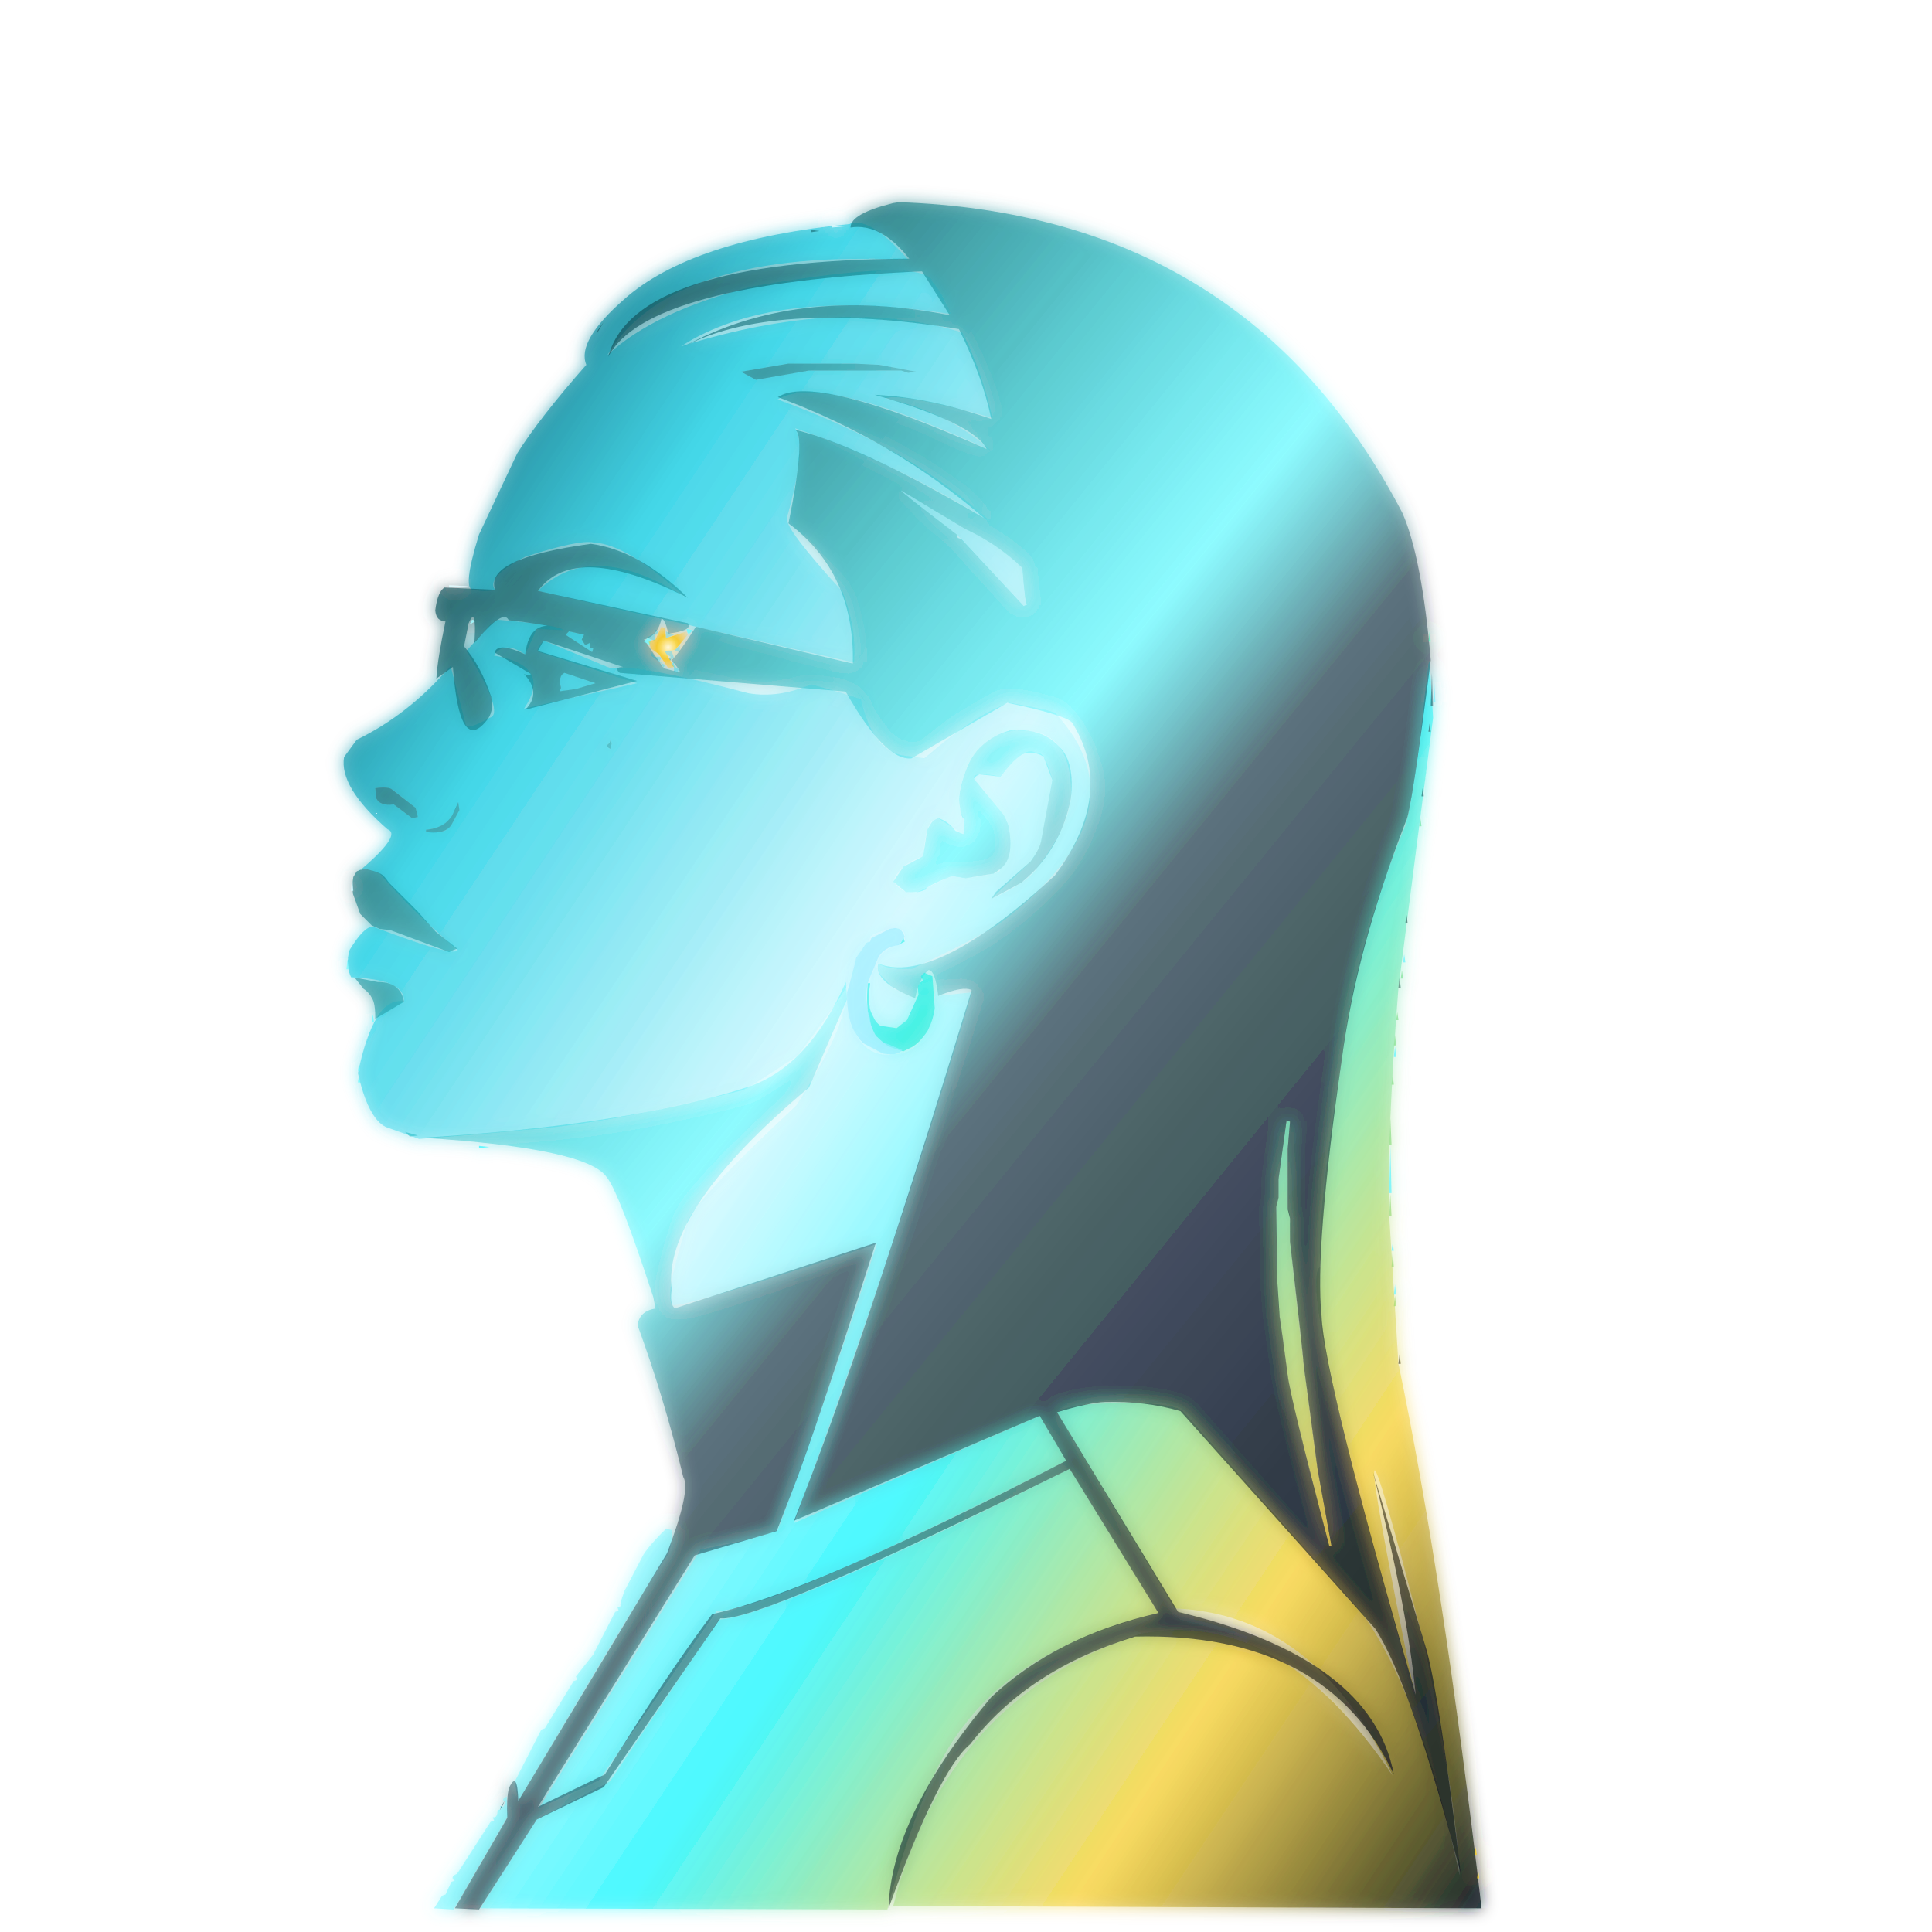
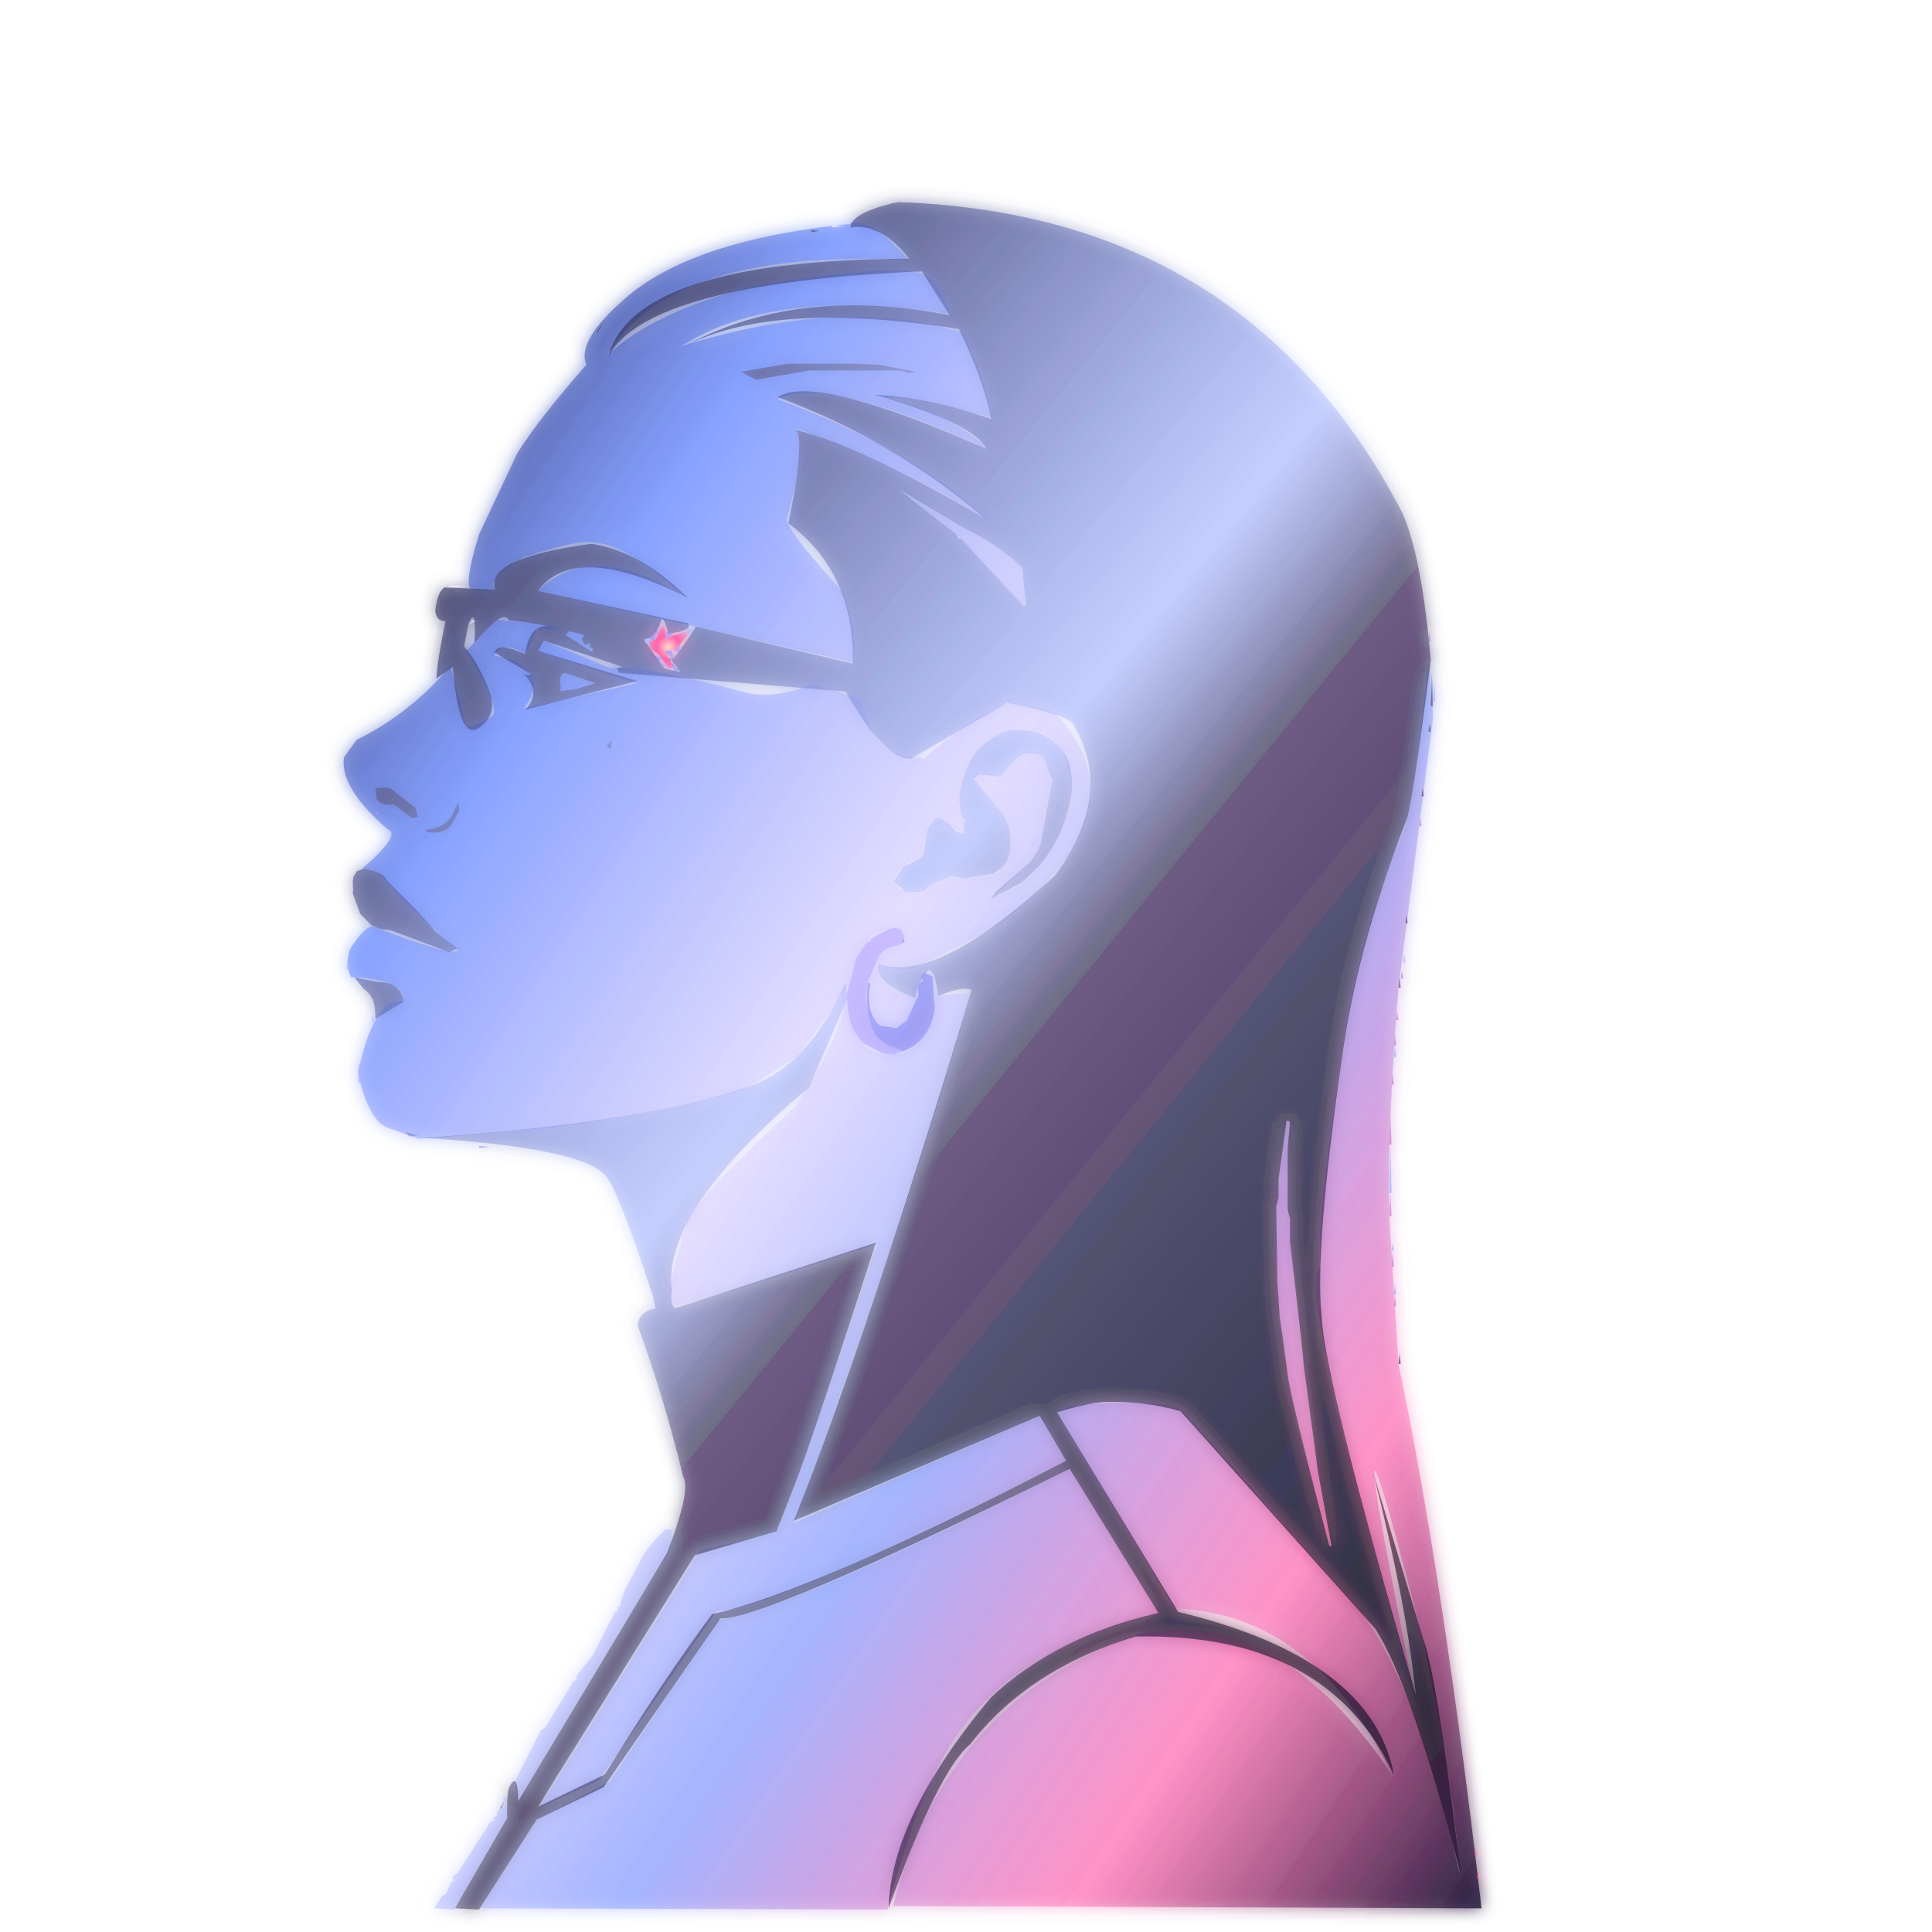
<svg xmlns="http://www.w3.org/2000/svg" version="1.1" width="2529px" height="2529px" viewBox="-654 0 2529 2529">
  <defs>
    <linearGradient id="gradMain" x1="0%" y1="0%" x2="100%" y2="100%">
-       <stop offset="0%" stop-color="#04111f" stop-opacity="0.88" />
-       <stop offset="22%" stop-color="#00c8e0" stop-opacity="0.55" />
-       <stop offset="45%" stop-color="#bdf6ff" stop-opacity="0.42" />
-       <stop offset="62%" stop-color="#00f5ff" stop-opacity="0.5" />
-       <stop offset="82%" stop-color="#f5c400" stop-opacity="0.42" />
-       <stop offset="100%" stop-color="#06141f" stop-opacity="0.85" />
+       <stop offset="0%" stop-color="#120a28" stop-opacity="0.88" />
+       <stop offset="22%" stop-color="#5B7FFF" stop-opacity="0.55" />
+       <stop offset="45%" stop-color="#D4C8FF" stop-opacity="0.42" />
+       <stop offset="62%" stop-color="#7B93FF" stop-opacity="0.5" />
+       <stop offset="82%" stop-color="#FF4FA3" stop-opacity="0.42" />
+       <stop offset="100%" stop-color="#150c2e" stop-opacity="0.85" />
    </linearGradient>
    <linearGradient id="gradDark" x1="10%" y1="0%" x2="90%" y2="100%">
-       <stop offset="0%" stop-color="#010810" stop-opacity="0.82" />
-       <stop offset="45%" stop-color="#00f5ff" stop-opacity="0.28" />
-       <stop offset="55%" stop-color="#062230" stop-opacity="0.45" />
-       <stop offset="100%" stop-color="#010810" stop-opacity="0.78" />
+       <stop offset="0%" stop-color="#0d0620" stop-opacity="0.82" />
+       <stop offset="45%" stop-color="#7B93FF" stop-opacity="0.28" />
+       <stop offset="55%" stop-color="#1c1040" stop-opacity="0.45" />
+       <stop offset="100%" stop-color="#0d0620" stop-opacity="0.78" />
    </linearGradient>
    <linearGradient id="gradMetal" x1="0%" y1="0%" x2="100%" y2="100%">
-       <stop offset="0%" stop-color="#e8feff" stop-opacity="0.9" />
-       <stop offset="40%" stop-color="#00f5ff" stop-opacity="0.7" />
-       <stop offset="100%" stop-color="#f5c400" stop-opacity="0.65" />
+       <stop offset="0%" stop-color="#F0EAFF" stop-opacity="0.9" />
+       <stop offset="40%" stop-color="#7B93FF" stop-opacity="0.7" />
+       <stop offset="100%" stop-color="#FF4FA3" stop-opacity="0.65" />
    </linearGradient>
    <linearGradient id="gradMetalLight" x1="0%" y1="0%" x2="100%" y2="100%">
      <stop offset="0%" stop-color="#ffffff" stop-opacity="0.95" />
-       <stop offset="60%" stop-color="#9beeff" stop-opacity="0.7" />
-       <stop offset="100%" stop-color="#00f5ff" stop-opacity="0.55" />
+       <stop offset="60%" stop-color="#B8A8FF" stop-opacity="0.7" />
+       <stop offset="100%" stop-color="#7B93FF" stop-opacity="0.55" />
    </linearGradient>
    <radialGradient id="gradSpark" cx="50%" cy="50%" r="60%">
-       <stop offset="0%" stop-color="#fff7d8" stop-opacity="1" />
-       <stop offset="50%" stop-color="#f5c400" stop-opacity="0.9" />
-       <stop offset="100%" stop-color="#f5c400" stop-opacity="0.2" />
+       <stop offset="0%" stop-color="#FFD9C4" stop-opacity="1" />
+       <stop offset="50%" stop-color="#FF4FA3" stop-opacity="0.9" />
+       <stop offset="100%" stop-color="#FF4FA3" stop-opacity="0.2" />
    </radialGradient>
    <filter id="neonBloom" x="-40%" y="-40%" width="180%" height="180%">
      <feGaussianBlur in="SourceGraphic" stdDeviation="10" result="blur1" />
      <feMerge>
        <feMergeNode in="blur1" />
        <feMergeNode in="SourceGraphic" />
      </feMerge>
    </filter>
  </defs>
  <g id="layer1" filter="url(#neonBloom)" opacity="0.92">
    <g style="fill:url(#gradMain); stroke-linejoin: miter">
      <path d="M377.775,476.05L465.359,476.053L497.07,477.56L545.392,486.62L534.822,488.131L525.762,485.11L404.956,485.11L335.493,497.191L315.862,486.62L377.775,476.05 M459.318,291.822L458.842,293.191Q251.167,313.788,163.345,391.486Q100.468,446.365,113.513,477.56Q52.093,547.316,23.132,593.332L-26.924,699.54Q-50.018,774.313,-33.457,771.845Q-19.543,775.615,-5.783,772.024Q-19.019,756.513,33.477,728.733Q104.621,705.922,123.263,710.143Q167.689,712.528,241.869,781.084Q120.63,704.644,50.09,773.534L463.849,867.158Q467.746,823.915,448.966,774.604Q370.115,688.435,376.265,676.889Q402.396,584.819,386.835,560.614Q517.356,605.077,642.037,682.93Q542.919,588.604,364.184,522.862Q421.073,487.786,642.037,589.305Q588.443,539.933,504.621,521.352Q531.047,514.557,645.057,547.023Q631.292,485.493,605.795,435.278Q448.748,386.956,237.338,453.399Q359.654,374.875,590.694,411.117Q580.566,384.772,566.932,369.126Q556.13,336.3,333.25,374.557Q201.73,407.255,140.694,465.48Q223.63,324.926,534.822,340.144Q488.01,285.781,459.318,291.822 M1087.508,518.332Q1099.588,536.453,1087.508,518.332 M525.762,642.158L608.816,691.99Q652.195,712.208,684.319,743.332Q688.01,790.76,690.36,791.655L685.829,793.165L598.245,699.54Q521.138,640.61,525.762,642.158 M145.224,968.333L146.734,972.863L145.224,980.413Q141.533,978.735,140.824,977.058Q140.47,976.219,140.862,975.38L141.44,974.541Q142.204,973.702,143.714,972.863L145.224,968.333 M-152.75,1030.737L-150.47,1030.805Q-142.649,1031.597,-139.665,1034.094L-109.978,1057.427L-106.957,1069.508L-114.508,1071.018L-138.669,1052.897Q-153.461,1054.899,-159.133,1048.528Q-160.18,1047.487,-161.32,1045.346L-162.83,1031.756Q-159.519,1030.974,-152.75,1030.737 M-54.105,1049.877L-52.595,1060.447L-63.325,1080.42Q-64.197,1081.918,-68.801,1085.516Q-73.811,1090.986,-96.387,1089.138L-96.387,1086.118Q-76.872,1083.486,-69.877,1076.387Q-62.308,1071.54,-54.105,1049.877 M677.124,955.948L687.125,956.344Q750.067,957.863,748.19,1044.124Q742.354,1087.222,704.078,1135.239Q691.805,1155.182,643.547,1176.722L694.957,1127.796Q702.138,1119.84,708.565,1102.478L723.581,1021.185Q713.072,981.418,702.315,985.955Q687.168,974.734,655.628,1016.655Q618.724,1009.188,620.71,1019.507L659.682,1066.756Q662.869,1072.287,666.046,1081.069Q674.645,1124.671,654.08,1138.262Q660.932,1143.1,610.326,1149.541L592.205,1146.521L547.555,1167.623Q532.231,1174.477,515.191,1154.071Q522.741,1131.42,554.453,1120.85Q557.944,1076.106,568.275,1074.095L574.084,1071.017L607.305,1092.158L608.815,1072.527Q600.861,1063.778,601.706,1046.229Q603.799,1024.357,612.558,1003.778Q631.169,960.168,677.124,955.948 M-2.763,811.285L-11.823,817.326L-43.535,852.057Q7.808,935.111,-13.333,939.641Q-39.508,955.078,-44.206,949.037L-64.172,871.736Q-118.535,935.087,-186.991,968.333L-203.602,990.984Q-210.188,1030.257,-146.734,1085.496Q-127.086,1092.47,-183.971,1140.481Q-182.275,1133.378,-156.79,1143.501Q-119.326,1188.05,-54.84,1243.748Q-59.635,1253.302,-165.85,1212.964Q-177.488,1212.684,-196.231,1243.322Q-202.31,1263.241,-194.381,1279.246Q-123.649,1281.753,-125.078,1311.119Q-164.34,1303.568,-185.481,1404.743Q-172.058,1463.803,-149.09,1475.138L-105.447,1490.817Q-20.38,1484.273,31.13,1479.072Q133.015,1472.833,316.715,1427.503Q320.759,1427.785,389.855,1382.092Q474.92,1273.122,485.498,1225.534Q503.946,1213.65,527.528,1218.124Q531.311,1220.838,530.292,1232.595Q499.196,1243.24,494.05,1259.776Q505.501,1269.667,539.688,1268.166Q631.892,1225.34,659.762,1205.105Q845.489,1061.275,727.826,933.868Q723.338,930.003,667.708,920.01Q624.528,933.709,555.963,992.494L531.802,989.474Q488.696,984.879,472.909,915.48L445.728,906.42L407.976,895.85Q364.507,914.2,325.786,907.47Q178.173,868.249,145.224,874.708L57.64,838.467Q46.902,850.547,50.481,853.083L179.956,894.339L31.969,927.561Q69.721,871.688,-7.293,858.098Q5.543,837.712,33.479,856.588L48.58,823.366L83.311,824.876Q78.175,818.099,-2.763,811.285 M202.607,823.366L204.266,824.205Q206.87,825.51,207.174,827.561Q206.779,829.611,204.117,830.916L202.607,838.467L193.546,835.447L189.016,836.957L204.117,827.896L202.607,823.366 M90.862,826.386L110.493,830.917L107.472,836.957L112.003,844.507L118.043,841.487L118.043,847.527L122.573,849.037L121.063,853.568L86.331,830.917L90.862,826.386 M217.707,826.386L228.278,830.916L217.707,835.447L217.707,826.386 M247.909,829.406Q229.788,853.567,247.909,829.406 M211.667,835.447Q199.587,853.567,211.667,835.447 M235.828,844.507L235.828,853.567L228.278,852.057L235.828,844.507 M217.707,850.547L225.258,852.057L228.278,861.118L222.238,864.138L223.748,859.608L216.197,855.078L217.707,850.547 M199.587,853.568L202.607,859.608L208.647,859.611L213.177,861.118Q210.192,862.684,210.045,865.145Q210.19,867.55,216.197,870.178L214.687,874.708L211.667,868.668L198.077,858.098L199.587,853.568 M229.788,865.648L228.9,866.822Q226.041,871.521,234.318,876.218L232.808,880.749L228.278,879.239L228.278,873.198Q225.258,871.521,225.221,869.843Q225.286,868.585,226.843,867.326Q227.62,866.673,229.788,865.648 M1217.374,865.648L1215.677,869.321Q1197.882,1040.158,1185.445,1081.595Q1119.328,1238.632,1101.098,1395.682Q1068.856,1597.5,1074.607,1658.118Q1041.861,1675.203,1197.743,2217.164Q1085.998,1667.494,1209.823,2150.717Q1251.854,2352.61,1256.636,2454.242Q1204.958,2215.986,1127.031,2108.976L894.385,1847.3Q874.472,1832.199,771.156,1838.252Q741.645,1840.51,729.621,1848.703L883.648,2105.415Q1068.235,2112.893,1169.052,2324.376Q1020.412,2103.231,838.774,2138.626Q584.934,2223.49,515.191,2495.013L1285.327,2498.034Q1235.094,2065.345,1176.602,1785.28L1164.521,1591.992Q1161.501,1484.776,1176.602,1292.998L1221.904,939.641L1217.374,865.648 M84.821,880.749L125.593,894.339L99.922,901.89L78.781,904.91L80.291,900.38Q78.21,891.289,79.565,887.423Q80.72,882.613,84.821,880.749 M492.54,1264.306L498.58,1276.387L516.701,1294.508L545.392,1308.098L544.992,1310.383Q543.947,1326.451,525.762,1342.83L504.621,1345.85L491.03,1335.28L488.654,1330.944Q476.101,1294.336,492.54,1264.306 M571.064,1294.508L574.084,1303.568L617.876,1299.038Q530.423,1599.002,385.325,1993.67L706.97,1853.233L741.702,1912.126Q357.993,2107.277,284.095,2108.883L130.124,2330.416L51.6,2366.658L263.01,2028.401Q338.262,2014.205,364.184,2002.73Q419.684,1854.408,494.05,1628.233Q242.717,1711.446,226.768,1708.267Q213.974,1699.901,246.317,1598.153Q261.096,1565.451,388.345,1447.025Q445.594,1358.41,453.278,1309.609Q465.452,1388.206,516.888,1379.892Q564.618,1378.688,571.064,1294.508 M1030.125,1466.655L1034.655,1468.166L1031.635,1504.407L1031.635,1582.931Q1036.165,1585.951,1034.655,1625.213Q1052.776,1801.891,1070.897,1924.207L1089.018,2023.872L1085.998,2023.875Q1034.655,1827.561,1031.635,1800.381Q1023.684,1739.894,1021.065,1723.368Q1017.29,1704.492,1016.534,1579.911L1019.555,1567.831L1019.555,1543.669L1030.125,1466.655 M746.232,1922.697L862.508,2111.455Q684.168,2156.353,609.119,2257.231Q553.652,2324.077,507.641,2499.543L-25.414,2498.033L48.58,2381.758L144.225,2332.101L286.91,2120.087Q362.975,2115.311,746.232,1922.697 M217.708,2001.22L225.258,2002.731Q226.806,2019.155,219.882,2035.609Q199.702,2061.204,24.419,2357.597L19.889,2331.925L54.62,2263.973L59.15,2262.462L96.902,2200.55L101.432,2199.04L99.922,2194.51L122.573,2165.818L151.265,2109.946L155.795,2108.435L154.285,2103.905L158.815,2102.395Q156.102,2102.218,163.345,2082.764L188.062,2035.441Q196.129,2022.446,217.708,2001.22 M9.318,2351.557L10.828,2377.228L-60.145,2499.544L-85.816,2498.033L-75.246,2481.423L-70.716,2479.912L-63.165,2463.302L-58.635,2461.792Q-62.589,2459.934,-61.139,2456.311Q-59.791,2454.521,-55.615,2452.731L-11.823,2384.778L-7.293,2383.268L-8.803,2378.738Q-2.762,2380.248,-2.762,2369.677L1.768,2368.168L0.258,2363.637L4.788,2365.147L7.808,2359.107Q4.021,2356.497,4.683,2355.213Q5.274,2353.457,9.318,2351.557 Z" />
    </g>
    <g style="fill:url(#gradDark); stroke-linejoin: miter">
      <path d="M525.762,642.158L608.816,691.99Q652.195,712.208,684.319,743.332Q688.01,790.76,690.36,791.655L685.829,793.165L604.285,705.581L599.755,704.071L598.245,699.54Q521.138,640.61,525.762,642.158 M90.862,826.386L110.493,830.917L107.472,836.957L112.003,844.507L118.043,841.487L118.043,847.527L122.573,849.037L121.063,853.568L86.331,830.917L90.862,826.386 M84.821,880.749L125.593,894.339L99.922,901.89L78.781,904.91L80.291,900.38Q78.21,891.289,79.565,887.423Q80.72,882.613,84.821,880.749 M1030.125,1466.655L1034.655,1468.166L1031.635,1504.407L1031.635,1582.931L1034.655,1595.012L1034.655,1625.213Q1051.695,1772.603,1052.776,1788.301L1070.897,1924.207L1089.018,2023.872L1085.998,2023.875Q1034.655,1827.561,1031.635,1800.381Q1023.684,1739.894,1021.065,1723.368L1018.045,1678.065L1016.534,1579.911L1019.555,1567.831L1019.555,1543.669L1030.125,1466.655 M522.742,264.64L515.191,265.814Q458.922,279.846,459.318,297.862Q498.925,291.458,536.332,338.634Q175.363,340.378,142.204,466.99Q192.344,370.615,552.943,355.244L589.185,412.627Q387.022,372.843,238.848,454.909Q355.926,391.828,601.265,430.748Q632.622,494.45,643.547,548.533Q561.863,519.795,491.03,516.822Q622.045,554.487,637.507,587.795Q412.311,488.103,364.184,519.842Q515.823,576.08,634.487,678.399Q470.503,582.272,385.325,562.124Q402.299,565.352,378.136,685.085Q465.056,750.03,462.339,868.668L256.969,820.346Q221.091,876.476,222.238,861.118Q238.597,879.546,235.157,880.04L214.687,874.708L189.016,836.957Q206.988,832.688,211.984,809.701Q216.71,810.736,220.728,829.406Q253.082,825.613,246.399,815.816L50.09,773.534Q98.468,707.482,246.399,782.594Q183.581,720.565,119.393,711.865Q-20.845,731.085,-5.783,772.024L-72.226,769.004Q-81.219,774.751,-84.242,799.096Q-82.769,813.805,-70.716,812.796Q-81.379,863.038,-82.796,888.299L-61.171,873.049Q-52.586,986.594,-17.863,944.172Q-6.765,932.327,-11.199,911.623Q-24.298,872.344,-46.555,846.017L-40.514,815.816Q-30.121,791.496,-32.964,841.487Q5.03,795.886,11.853,811.882Q49.661,815.685,81.801,823.366Q39.519,806.764,33.479,856.588Q-2.092,839.809,-6.64,854.052L41.029,882.259Q37.506,885.242,31.969,882.259Q55.375,907.175,33.479,929.071L179.956,891.319L50.09,852.057L57.64,838.467L161.835,873.198Q148.627,873.338,157.305,880.749L452.943,905.245Q504.581,996.284,539.063,992.708L664.688,920.01Q749.839,937.656,751.21,948.851Q805.586,1039.819,726.777,1146.041Q569.438,1290.721,495.56,1261.286Q489.317,1285.048,543.883,1306.588Q549.927,1279.347,561.324,1269.796Q570.355,1269.713,574.084,1303.568Q607.52,1290.192,617.876,1296.018Q478.745,1756.31,385.325,1990.65L706.97,1853.233L741.702,1912.126Q408.771,2084.168,278.11,2112.966Q214.66,2197.986,137.674,2322.865L50.09,2365.148L255.459,2035.952L362.674,2004.241L384.225,1948.536Q410.381,1881.925,492.54,1626.723L229.453,1712.63Q222.489,1707.68,225.258,1688.301Q212.492,1585.098,404.987,1423.398L454.788,1308.099L453.278,1285.447Q403.76,1397.587,323.372,1423.326Q172.998,1472.139,-100.917,1489.307Q115.881,1503.083,140.516,1541.453Q155.704,1559.414,201.097,1697.696L204.117,1712.797Q182.861,1716.224,180.608,1734.828Q215.493,1830.206,240.359,1933.267Q250.929,1949.878,219.218,2032.932L24.419,2357.597Q23.326,2315.987,12.114,2340.818Q8.987,2353.128,10.073,2379.493L-58.635,2498.033L-26.924,2499.544L48.58,2381.758L136.164,2339.476L288.976,2118.38Q339.735,2123.436,746.232,1922.697L862.508,2111.455Q728.099,2141.994,643.366,2221.749Q512.159,2378.236,509.151,2498.033Q574.41,2317.451,616.009,2283.149Q691.889,2184.946,831.917,2142.274Q1083.331,2136.357,1170.562,2322.865Q1141.965,2170.776,888.179,2109.946L729.621,1848.703Q771.903,1835.957,792.709,1835.132Q845.365,1833.835,891.199,1847.193L1146.339,2132.124Q1191.958,2201.692,1258.146,2452.731Q1231.3,2228.57,1214,2161.903L1143.381,1927.227Q1187.965,2103.84,1199.253,2218.67Q1079.119,1804.576,1075.912,1722.174Q1066.833,1635.169,1102.273,1387.461Q1121.486,1242.519,1185.995,1076.001Q1193.046,1066.261,1218.884,864.138Q1207.277,729.357,1181.695,671.357Q978.041,280.401,522.742,264.64 M407.976,300.882L418.547,302.392L407.976,303.902L407.976,300.882 M136.164,421.688L127.103,436.788L128.613,432.258L136.164,421.688 M377.775,476.05L465.359,476.053L497.07,477.56L545.392,486.62L534.822,488.131L525.762,485.11L404.956,485.11L335.493,497.191L315.862,486.62L377.775,476.05 M1220.394,880.749L1221.149,902.645L1221.526,913.593L1221.904,924.541L1218.884,924.544L1220.394,880.749 M1217.374,947.192L1217.751,949.834L1218.884,957.762L1215.864,957.765L1217.374,947.192 M667.708,956.252L679.402,955.968Q713.017,955.242,733.341,978.232Q753.099,998.221,747.742,1045.346Q738.089,1094.84,707.21,1131.693Q700.287,1140.695,682.809,1155.581L643.547,1176.722L649.587,1167.662L694.957,1127.796Q705.162,1114.213,708.565,1102.478L723.581,1021.185L712.553,991.63Q710.295,988.237,701.191,985.857Q687.263,984.796,683.07,988.02Q671.735,995.178,655.628,1016.655L628.446,1013.635Q623.873,1014.759,620.71,1019.507L659.682,1066.756Q662.869,1072.287,666.046,1081.069Q674.645,1124.671,654.08,1138.262Q649.839,1141.813,646.567,1143.501L610.326,1149.541L592.205,1146.521Q554.859,1161.775,558.172,1164.336Q551.316,1167.021,547.433,1167.691Q535.781,1168.422,531.802,1167.662L515.191,1154.071L528.782,1134.44L554.453,1120.85L559.654,1086.789Q565.185,1075.635,568.275,1074.095L574.084,1071.017Q586.919,1074.793,596.735,1087.628L607.305,1092.158L608.815,1072.528Q602.923,1070.271,601.682,1046.775Q602.59,1029.636,610.53,1008.805Q624.593,968.695,667.708,956.252 M145.224,968.333L146.734,972.863L145.224,980.413Q141.533,978.735,140.824,977.058L140.657,976.219L140.862,975.38L141.44,974.541Q142.204,973.702,143.714,972.863L145.224,968.333 M-162.83,1031.756L-158.859,1031.14Q-145.402,1029.988,-140.906,1033.322L-109.978,1057.427L-106.957,1069.508L-114.508,1071.018L-138.669,1052.897Q-150.372,1054.926,-157.968,1049.783Q-160.127,1047.716,-161.32,1045.346L-162.83,1031.756 M1208.314,1031.756L1209.068,1037.041L1209.823,1042.326L1206.803,1042.329L1208.314,1031.756 M-54.105,1049.877L-52.595,1060.447L-63.165,1080.078Q-65.309,1083.154,-68.42,1085.263Q-76.543,1091.496,-96.387,1089.138L-96.387,1086.118Q-77.587,1084.113,-68.447,1075.132Q-64.148,1071.042,-61.655,1066.487L-54.105,1049.877 M-177.931,1137.461L-172.831,1138.065Q-154.94,1142.324,-151.525,1147.114Q-150.234,1147.901,-144.709,1155.581L-106.957,1193.333L-84.306,1219.004L-55.615,1241.655L-66.186,1246.186L-143.199,1217.494L-156.79,1215.984L-167.36,1211.454L-182.461,1196.353L-191.913,1170.235Q-193.407,1158.937,-191.521,1148.031L-186.991,1140.481L-177.931,1137.461 M1187.172,1197.863L1187.928,1203.149Q1188.305,1205.791,1188.682,1208.434L1185.662,1208.437L1187.172,1197.863 M-190.011,1279.407L-159.81,1285.447Q-145.3,1285.255,-136.851,1291.124Q-127.55,1297.69,-125.078,1311.119L-162.83,1333.77Q-162.593,1313.063,-167.121,1306.517Q-168.904,1302.93,-171.402,1300.06Q-174.944,1296.219,-177.931,1294.508L-190.011,1279.407 M1178.112,1279.407L1178.867,1286.203Q1179.244,1289.6,1179.622,1292.998L1176.602,1293.001L1178.112,1279.407 M-123.568,1481.756L-115.263,1484.022L-106.957,1486.287Q-112.243,1487.042,-117.528,1487.797L-123.568,1481.756 M1178.112,1771.69L1178.49,1775.088L1179.622,1785.281L1176.602,1785.284L1178.112,1771.69 M6.298,2357.597L4.788,2362.127L0.258,2369.677L1.768,2365.147L6.298,2357.597 Z" />
    </g>
    <g style="fill:url(#gradMetal); stroke-linejoin: miter">
      <path d="M1008.984,439.808L1012.004,444.338L1015.024,448.869Q1012.004,444.338,1008.984,439.808 M1036.165,463.969L1055.796,485.11L1075.427,506.251Q1055.796,485.11,1036.165,463.969 M-35.984,811.286L-33.719,812.041L-31.454,812.796Q-35.229,815.061,-39.004,817.326Q-37.494,814.306,-35.984,811.286 M244.889,823.366L252.439,824.876L251.078,826.796L249.848,828.195L248.748,829.071L247.778,829.425L246.94,829.257L246.231,828.567L245.653,827.356L245.206,825.622L244.889,823.366 M1217.374,826.386L1218.129,833.181L1218.884,839.977Q1217.374,839.978,1215.864,839.98Q1216.619,833.183,1217.374,826.386 M193.546,835.447L195.811,836.202L198.077,836.957Q197.322,840.732,196.567,844.507L189.016,839.977Q191.281,837.712,193.546,835.447 M1205.293,1071.018L1206.048,1076.303L1206.803,1081.588Q1205.293,1081.59,1203.783,1081.591Q1204.538,1076.304,1205.293,1071.018 M-156.79,1113.299L-161.32,1119.34L-165.85,1125.38Q-161.32,1119.34,-156.79,1113.299 M-177.931,1200.883L-173.401,1206.924L-168.87,1212.964Q-173.401,1206.924,-177.931,1200.883 M528.782,1228.065L529.537,1230.33L530.292,1232.595Q527.272,1234.105,524.252,1235.615Q526.517,1231.84,528.782,1228.065 M-199.072,1255.246L-198.317,1262.041L-197.562,1268.836Q-199.072,1268.838,-200.582,1268.84Q-199.827,1262.043,-199.072,1255.246 M1181.132,1270.347L1181.887,1275.632L1182.642,1280.917Q1181.132,1280.919,1179.622,1280.92L1181.132,1270.347 M555.963,1273.367L566.534,1277.897L569.554,1320.179Q567.249,1335.324,561.326,1346.851Q560.411,1350.298,550.405,1362.104Q546.086,1366.51,540.862,1370.011L528.782,1376.052Q525.597,1375.881,513.402,1371.298Q505.711,1368.921,493.982,1357.16Q492.067,1357.398,486.005,1341.647Q481.552,1325.127,481.694,1320.79Q480.111,1305.595,481.97,1286.957L484.99,1286.961Q482.221,1305.164,484.598,1318.222Q484.389,1322.291,491.058,1334.916Q494.176,1339.516,498.58,1342.83L519.721,1345.85L533.312,1335.28L548.413,1302.058Q546.884,1291.133,548.785,1289.008Q550.426,1285.28,554.453,1283.937L551.433,1277.897L555.963,1273.367 M-196.052,1276.387L-191.521,1282.427L-186.991,1288.467Q-191.521,1282.427,-196.052,1276.387 M1175.092,1324.709L1175.847,1329.995L1176.602,1335.28Q1175.092,1335.281,1173.582,1335.283L1175.092,1324.709 M-165.85,1327.729L-165.095,1333.014L-164.34,1338.3Q-165.85,1338.301,-167.36,1338.303L-165.85,1327.729 M468.379,1354.911L471.399,1359.441L474.419,1363.971Q471.399,1359.441,468.379,1354.911 M1172.072,1354.911L1172.827,1361.706L1173.582,1368.501Q1172.072,1368.503,1170.562,1368.504Q1171.317,1361.707,1172.072,1354.911 M-183.971,1391.152L-183.216,1396.438L-182.461,1401.723Q-183.971,1401.724,-185.481,1401.726L-183.971,1391.152 M-183.971,1406.253L-183.216,1411.538L-182.461,1416.824Q-183.971,1416.825,-185.481,1416.827L-183.971,1406.253 M1169.052,1406.253L1169.807,1413.048L1170.562,1419.844Q1169.052,1419.845,1167.542,1419.847Q1168.297,1413.05,1169.052,1406.253 M1166.031,1463.636L1166.786,1481.002L1167.542,1498.367Q1166.031,1498.369,1164.522,1498.37L1166.031,1463.636 M-26.924,1499.877L-20.128,1500.632L-13.333,1501.387Q-20.128,1502.142,-26.924,1502.897Q-26.924,1501.387,-26.924,1499.877 M1166.032,1563.3L1166.787,1577.646L1167.542,1591.992Q1166.032,1591.993,1164.522,1591.995Q1165.276,1577.648,1166.032,1563.3 M1169.052,1638.804L1169.807,1648.619L1170.562,1658.435Q1169.052,1658.436,1167.542,1658.438Q1168.297,1648.621,1169.052,1638.804 M1172.072,1696.186L1172.827,1702.982L1173.582,1709.777Q1172.072,1709.779,1170.562,1709.78Q1171.317,1702.983,1172.072,1696.186 M1277.777,2418.0L1278.532,2423.285L1279.287,2428.57Q1277.777,2428.572,1276.267,2428.573Q1277.022,2423.287,1277.777,2418.0 M1280.797,2448.201L1281.552,2453.486L1282.307,2458.771Q1280.797,2458.773,1279.287,2458.774Q1280.042,2453.488,1280.797,2448.201" />
    </g>
    <g style="fill:url(#gradMetalLight); stroke-linejoin: miter">
      <path d="M462.339,285.781L459.318,290.311L456.298,294.842Q459.318,290.311,462.339,285.781 M435.157,294.842L443.463,295.597L451.768,296.352Q443.463,297.107,435.157,297.862Q435.157,296.352,435.157,294.842 M157.305,394.506L148.244,405.077L139.184,415.647Q148.244,405.077,157.305,394.506 M102.942,488.131L96.902,495.681L90.862,503.231Q96.902,495.681,102.942,488.131 M1078.447,506.251L1082.977,512.292L1087.508,518.332Q1082.977,512.292,1078.447,506.251 M-66.186,765.983L-53.35,766.739L-40.514,767.493Q-53.35,768.249,-66.186,769.004Q-66.186,767.493,-66.186,765.983 M1223.414,889.809L1224.169,904.155L1224.924,918.5Q1223.414,918.502,1221.904,918.504L1223.414,889.809 M-190.011,968.333L-193.031,972.863L-196.052,977.393Q-193.031,972.863,-190.011,968.333 M-162.83,1061.957L-158.3,1067.997L-153.77,1074.038Q-158.3,1067.997,-162.83,1061.957 M-193.031,1149.541L-192.276,1157.846L-191.521,1166.152Q-193.031,1166.153,-194.542,1166.155Q-193.786,1157.848,-193.031,1149.541 M510.661,1215.984L513.551,1215.444Q526.247,1212.312,530.292,1226.555L522.742,1237.125Q503.547,1239.407,495.807,1253.143L482.831,1284.128Q479.923,1292.629,480.057,1304.172Q479.615,1306.583,481.97,1323.199L484.99,1332.259Q485.698,1342.289,489.058,1349.668Q490.832,1355.947,501.601,1363.971L527.272,1374.542Q524.084,1378.065,518.659,1379.351Q515.219,1380.945,501.601,1379.072L475.929,1365.481L471.248,1360.431Q461.294,1346.056,460.703,1341.781Q455.422,1327.599,454.805,1308.753L454.788,1299.038Q460.829,1279.407,466.869,1253.736L480.46,1234.105L484.99,1232.595L486.5,1228.065L510.661,1215.984 M1184.152,1249.206L1184.907,1254.491L1185.662,1259.776Q1184.152,1259.778,1182.642,1259.779Q1183.397,1254.492,1184.152,1249.206 M-183.971,1288.467L-179.441,1294.508L-174.911,1300.548Q-179.441,1294.508,-183.971,1288.467 M1172.072,1370.011L1172.827,1376.807L1173.582,1383.602Q1172.072,1383.603,1170.562,1383.605L1172.072,1370.011 M-165.85,1457.595L-159.81,1465.146L-153.77,1472.696Q-159.81,1465.146,-165.85,1457.595 M1166.031,1499.877L1166.786,1530.834L1167.542,1561.79Q1166.032,1561.792,1164.522,1561.793Q1165.276,1530.835,1166.031,1499.877 M1169.052,1626.723L1169.807,1632.009L1170.562,1637.294Q1169.052,1637.295,1167.542,1637.297Q1168.297,1632.01,1169.052,1626.723 M1172.072,1681.086L1172.827,1687.881L1173.582,1694.676Q1172.072,1694.678,1170.562,1694.679Q1171.317,1687.882,1172.072,1681.086" />
    </g>
    <g style="fill:url(#gradSpark); stroke-linejoin: miter">
      <path d="M211.667,820.346L204.117,836.957L195.056,839.977L198.077,849.037L208.647,856.588L220.728,874.708L228.278,873.198L216.198,852.057L229.788,850.547L246.399,830.916L244.889,826.386L217.707,835.447L216.198,821.856L211.667,820.346" />
    </g>
  </g>
</svg>
